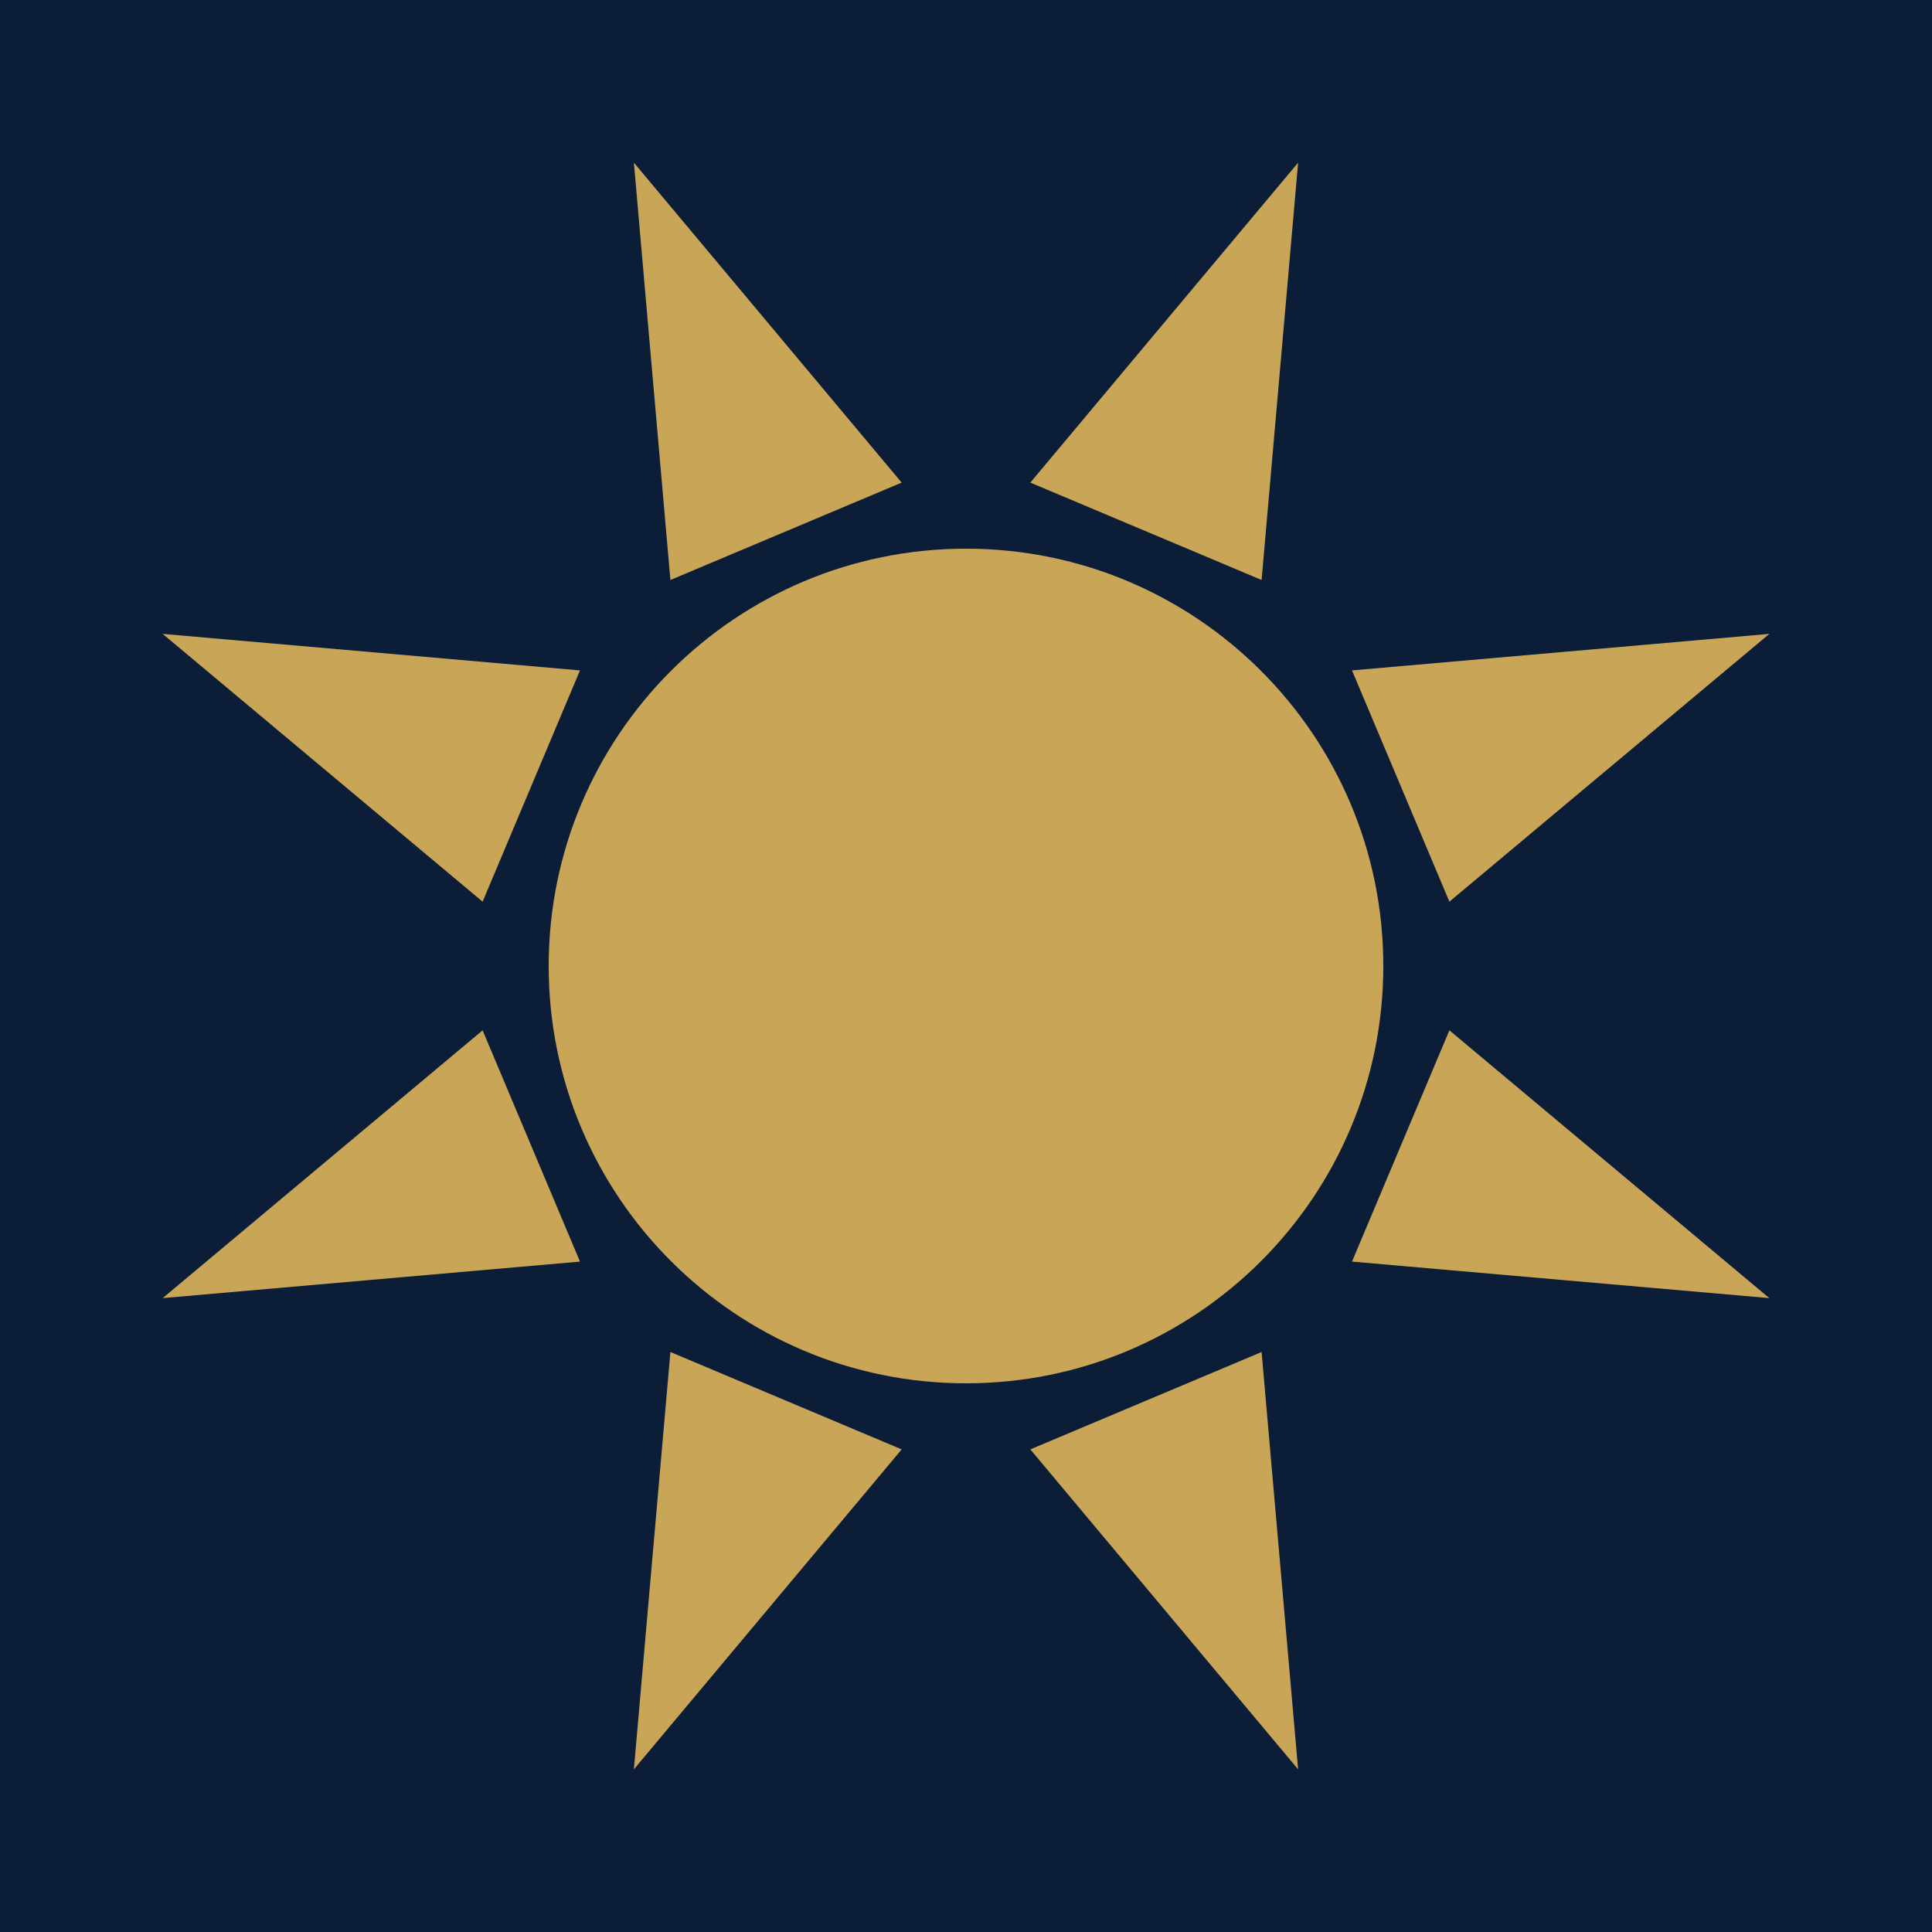
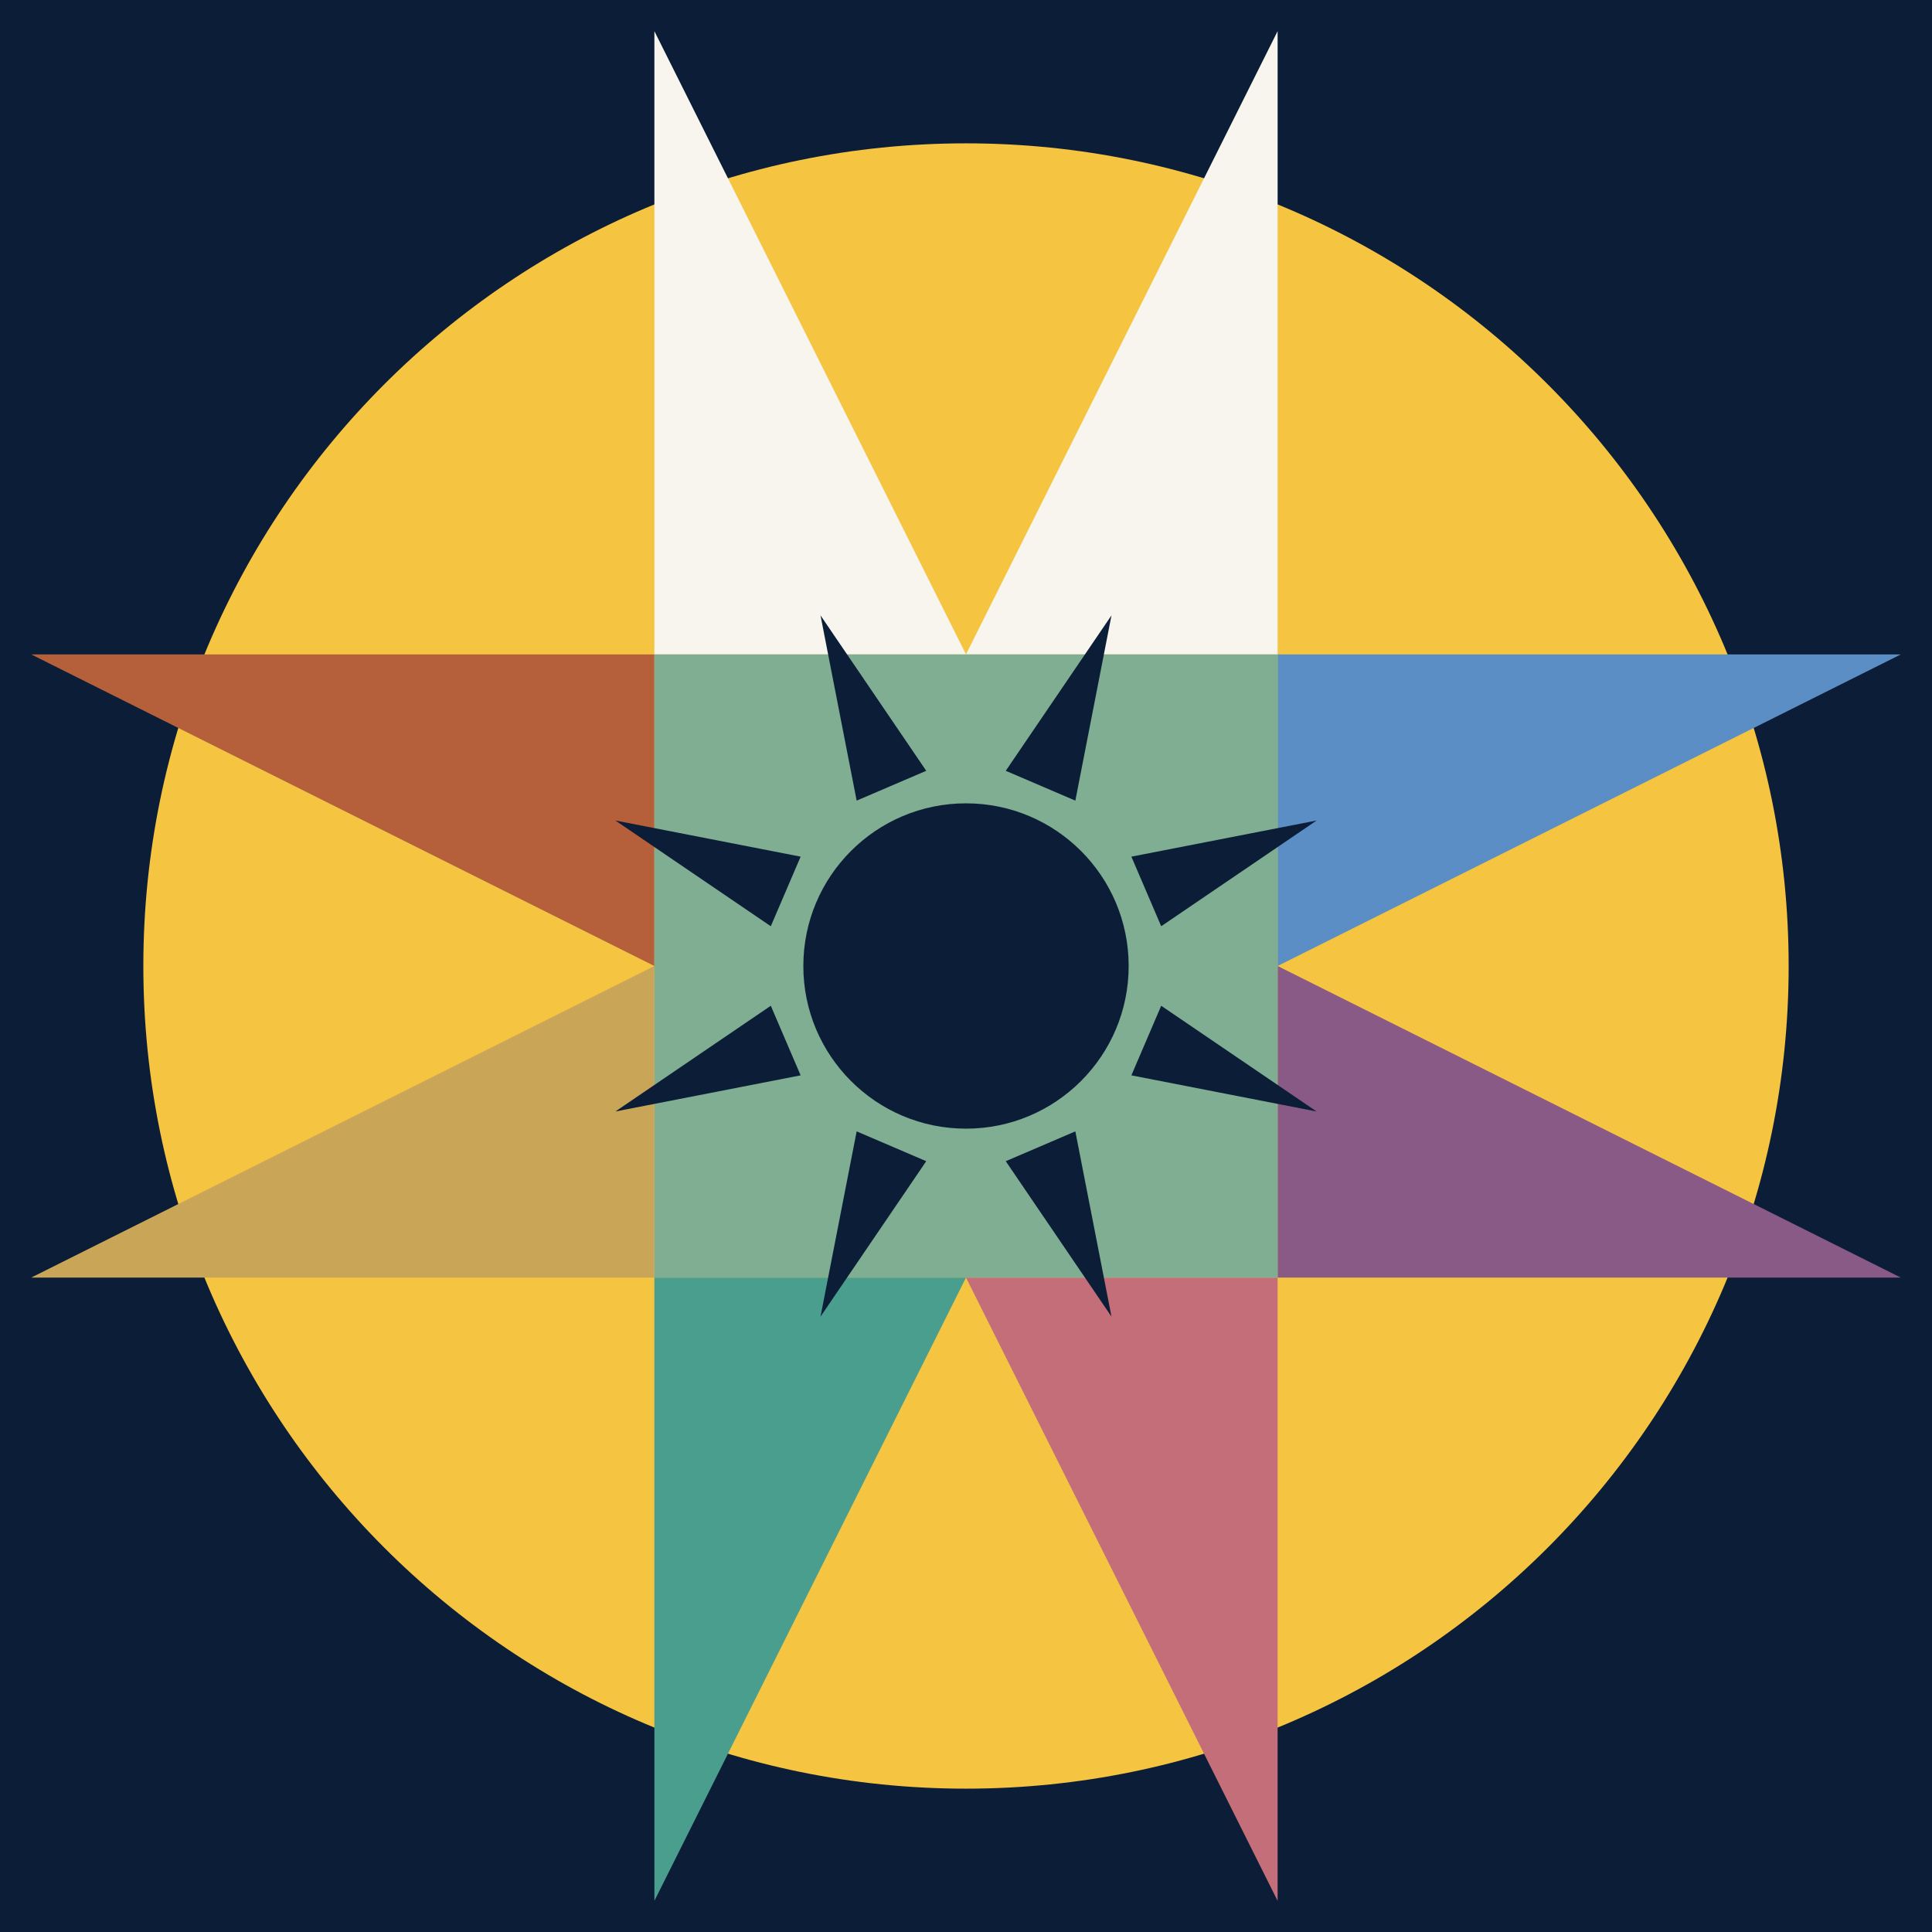
- <svg xmlns="http://www.w3.org/2000/svg" viewBox="-.5 -.5 1 1">
-   <rect x="-.5" y="-.5" width="1" height="1" fill="#0C1D38" />
-   <g transform="scale(.9)">
-     <circle r=".24" fill="#C9A657" />
-     <path fill="#C9A657" d="M0.278 0.037L0.462 0.191L0.222 0.170ZM0.170 0.222L0.191 0.462L0.037 0.278ZM-0.037 0.278L-0.191 0.462L-0.170 0.222ZM-0.222 0.170L-0.462 0.191L-0.278 0.037ZM-0.278 -0.037L-0.462 -0.191L-0.222 -0.170ZM-0.170 -0.222L-0.191 -0.462L-0.037 -0.278ZM0.037 -0.278L0.191 -0.462L0.170 -0.222ZM0.222 -0.170L0.462 -0.191L0.278 -0.037Z" />
+ <svg xmlns="http://www.w3.org/2000/svg" viewBox="-.05 -.05 3.1 3.1">
+   <rect x="-.05" y="-.05" width="3.1" height="3.1" fill="#0C1D38" />
+   <circle cx="1.5" cy="1.5" r="1.32" fill="#F5C542" />
+   <path fill="#F8F5EF" d="M1 1 L1.5 1 L1 0Z" />
+   <path fill="#F8F5EF" d="M1.5 1 L2 1 L2 0Z" />
+   <path fill="#5A8EC4" d="M2 1 L2 1.5 L3 1Z" />
+   <path fill="#8A5A86" d="M2 1.5 L2 2 L3 2Z" />
+   <path fill="#C46E7A" d="M2 2 L1.5 2 L2 3Z" />
+   <path fill="#4A9E8E" d="M1.5 2 L1 2 L1 3Z" />
+   <path fill="#C9A657" d="M1 2 L1 1.5 L0 2Z" />
+   <path fill="#B5603A" d="M1 1.5 L1 1 L0 1Z" />
+   <rect fill="#7FAE92" x="1" y="1" width="1" height="1" />
+   <g transform="translate(1.5 1.5) scale(1.45)">
+     <g fill="#0C1D38">
+       <circle r=".18" />
+       <path d="M0.216 0.044 L0.388 0.161 L0.183 0.121Z M0.121 0.183 L0.161 0.388 L0.044 0.216Z M-0.044 0.216 L-0.161 0.388 L-0.121 0.183Z M-0.183 0.121 L-0.388 0.161 L-0.216 0.044Z M-0.216 -0.044 L-0.388 -0.161 L-0.183 -0.121Z M-0.121 -0.183 L-0.161 -0.388 L-0.044 -0.216Z M0.044 -0.216 L0.161 -0.388 L0.121 -0.183Z M0.183 -0.121 L0.388 -0.161 L0.216 -0.044Z" />
+     </g>
  </g>
</svg>
